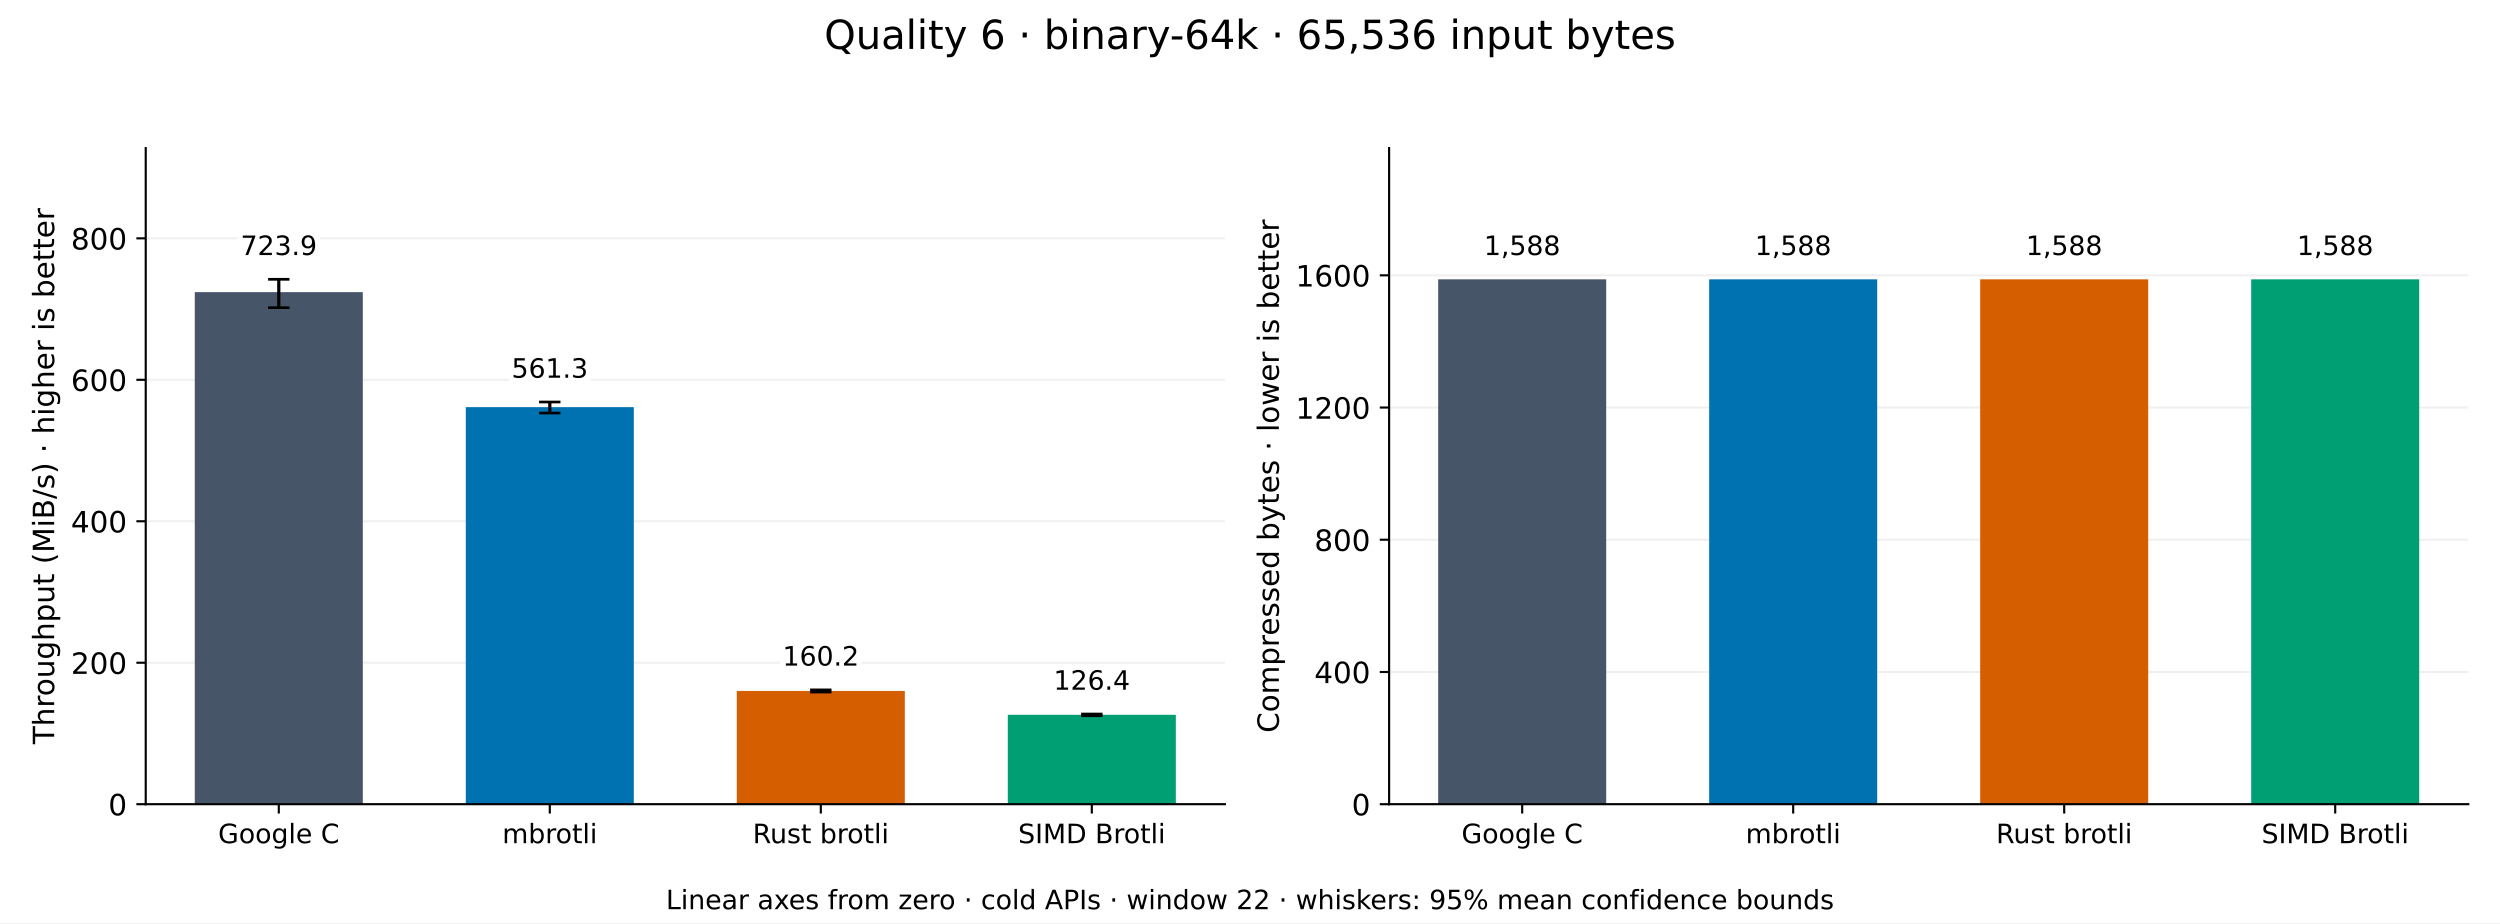
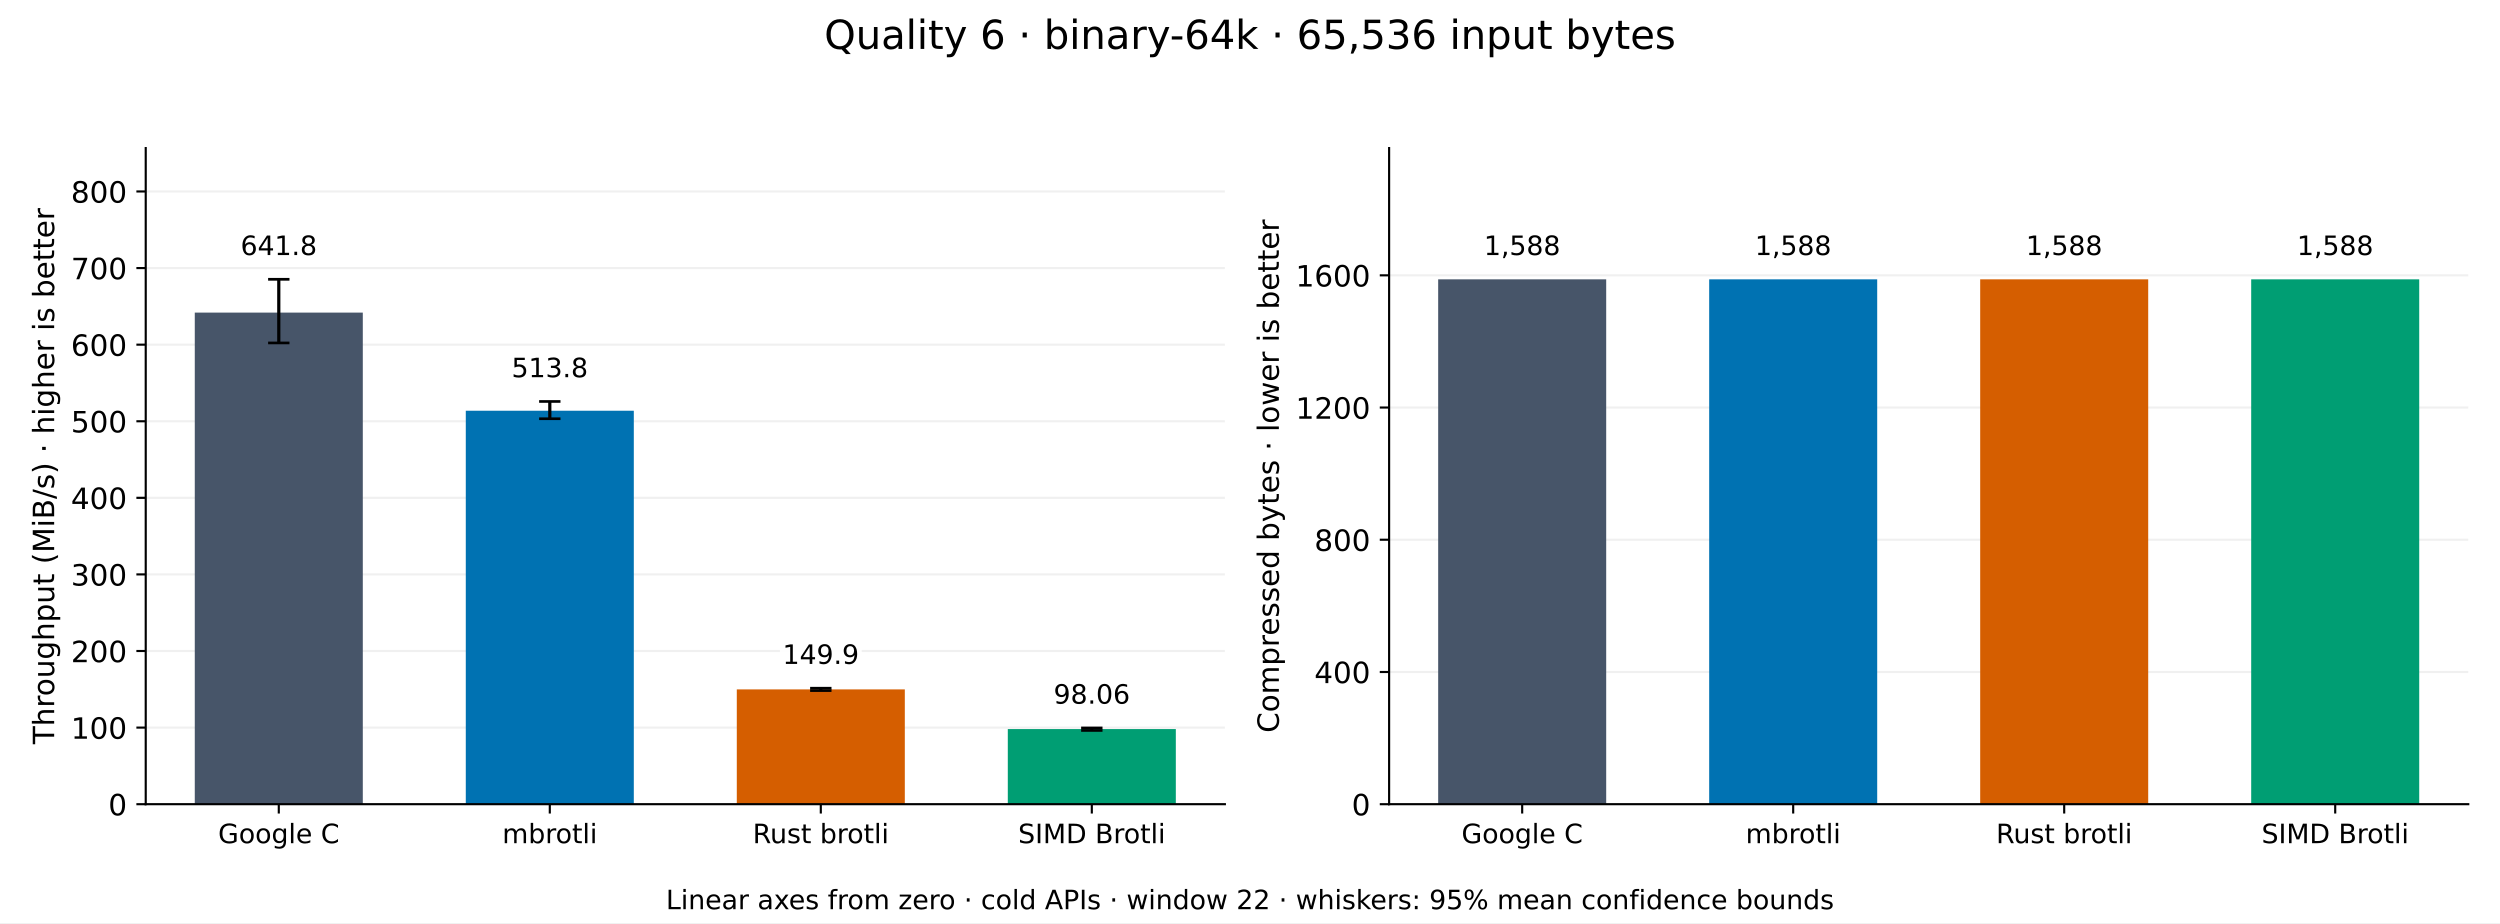
<svg xmlns="http://www.w3.org/2000/svg" xmlns:xlink="http://www.w3.org/1999/xlink" width="936pt" height="345.6pt" viewBox="0 0 936 345.6" version="1.1">
  <defs>
    <style type="text/css">*{stroke-linejoin: round; stroke-linecap: butt}</style>
  </defs>
  <g id="figure_1">
    <g id="patch_1">
      <path d="M 0 345.6 L 936 345.6 L 936 0 L 0 0 z " style="fill: #ffffff" />
    </g>
    <g id="axes_1">
      <g id="patch_2">
        <path d="M 54.56 301.088 L 458.595 301.088 L 458.595 55.44 L 54.56 55.44 z " style="fill: #ffffff" />
      </g>
      <g id="matplotlib.axis_1">
        <g id="xtick_1">
          <g id="line2d_1">
            <defs>
              <path id="m3d63aaa0ea" d="M 0 0 L 0 3.5 " style="stroke: #000000; stroke-width: 0.8" />
            </defs>
            <g>
              <use xlink:href="#m3d63aaa0ea" x="104.379" y="301.088" style="stroke: #000000; stroke-width: 0.8" />
            </g>
          </g>
          <g id="text_1">
            <text style="font-size: 10px; font-family: 'DejaVu Sans', 'Bitstream Vera Sans', 'Computer Modern Sans Serif', 'Lucida Grande', 'Verdana', 'Geneva', 'Lucid', 'Arial', 'Helvetica', 'Avant Garde', sans-serif; text-anchor: middle" x="104.379" y="315.686" transform="rotate(-0 104.3795 315.6864)">Google C</text>
          </g>
        </g>
        <g id="xtick_2">
          <g id="line2d_2">
            <g>
              <use xlink:href="#m3d63aaa0ea" x="205.845" y="301.088" style="stroke: #000000; stroke-width: 0.8" />
            </g>
          </g>
          <g id="text_2">
            <text style="font-size: 10px; font-family: 'DejaVu Sans', 'Bitstream Vera Sans', 'Computer Modern Sans Serif', 'Lucida Grande', 'Verdana', 'Geneva', 'Lucid', 'Arial', 'Helvetica', 'Avant Garde', sans-serif; text-anchor: middle" x="205.845" y="315.686" transform="rotate(-0 205.8448 315.6864)">mbrotli</text>
          </g>
        </g>
        <g id="xtick_3">
          <g id="line2d_3">
            <g>
              <use xlink:href="#m3d63aaa0ea" x="307.31" y="301.088" style="stroke: #000000; stroke-width: 0.8" />
            </g>
          </g>
          <g id="text_3">
            <text style="font-size: 10px; font-family: 'DejaVu Sans', 'Bitstream Vera Sans', 'Computer Modern Sans Serif', 'Lucida Grande', 'Verdana', 'Geneva', 'Lucid', 'Arial', 'Helvetica', 'Avant Garde', sans-serif; text-anchor: middle" x="307.31" y="315.686" transform="rotate(-0 307.3102 315.6864)">Rust brotli</text>
          </g>
        </g>
        <g id="xtick_4">
          <g id="line2d_4">
            <g>
              <use xlink:href="#m3d63aaa0ea" x="408.776" y="301.088" style="stroke: #000000; stroke-width: 0.8" />
            </g>
          </g>
          <g id="text_4">
            <text style="font-size: 10px; font-family: 'DejaVu Sans', 'Bitstream Vera Sans', 'Computer Modern Sans Serif', 'Lucida Grande', 'Verdana', 'Geneva', 'Lucid', 'Arial', 'Helvetica', 'Avant Garde', sans-serif; text-anchor: middle" x="408.776" y="315.686" transform="rotate(-0 408.7755 315.6864)">SIMD Brotli</text>
          </g>
        </g>
      </g>
      <g id="matplotlib.axis_2">
        <g id="ytick_1">
          <g id="line2d_5">
            <path d="M 54.56 301.088 L 458.595 301.088 " clip-path="url(#pda57fdfaf0)" style="fill: none; stroke: #b0b0b0; stroke-opacity: 0.18; stroke-width: 0.8; stroke-linecap: square" />
          </g>
          <g id="line2d_6">
            <defs>
              <path id="mb6c034703b" d="M 0 0 L -3.5 0 " style="stroke: #000000; stroke-width: 0.8" />
            </defs>
            <g>
              <use xlink:href="#mb6c034703b" x="54.56" y="301.088" style="stroke: #000000; stroke-width: 0.8" />
            </g>
          </g>
          <g id="text_5">
            <text style="font-size: 11px; font-family: 'DejaVu Sans', 'Bitstream Vera Sans', 'Computer Modern Sans Serif', 'Lucida Grande', 'Verdana', 'Geneva', 'Lucid', 'Arial', 'Helvetica', 'Avant Garde', sans-serif; text-anchor: end" x="47.56" y="305.267" transform="rotate(-0 47.56 305.2671)">0</text>
          </g>
        </g>
        <g id="ytick_2">
          <g id="line2d_7">
-             <path d="M 54.56 248.125 L 458.595 248.125 " clip-path="url(#pda57fdfaf0)" style="fill: none; stroke: #b0b0b0; stroke-opacity: 0.18; stroke-width: 0.8; stroke-linecap: square" />
+             <path d="M 54.56 272.414 L 458.595 272.414 " clip-path="url(#pda57fdfaf0)" style="fill: none; stroke: #b0b0b0; stroke-opacity: 0.18; stroke-width: 0.8; stroke-linecap: square" />
          </g>
          <g id="line2d_8">
            <g>
-               <use xlink:href="#mb6c034703b" x="54.56" y="248.125" style="stroke: #000000; stroke-width: 0.8" />
+               <use xlink:href="#mb6c034703b" x="54.56" y="272.414" style="stroke: #000000; stroke-width: 0.8" />
            </g>
          </g>
          <g id="text_6">
-             <text style="font-size: 11px; font-family: 'DejaVu Sans', 'Bitstream Vera Sans', 'Computer Modern Sans Serif', 'Lucida Grande', 'Verdana', 'Geneva', 'Lucid', 'Arial', 'Helvetica', 'Avant Garde', sans-serif; text-anchor: end" x="47.56" y="252.305" transform="rotate(-0 47.56 252.3046)">200</text>
+             <text style="font-size: 11px; font-family: 'DejaVu Sans', 'Bitstream Vera Sans', 'Computer Modern Sans Serif', 'Lucida Grande', 'Verdana', 'Geneva', 'Lucid', 'Arial', 'Helvetica', 'Avant Garde', sans-serif; text-anchor: end" x="47.56" y="276.593" transform="rotate(-0 47.56 276.5928)">100</text>
          </g>
        </g>
        <g id="ytick_3">
          <g id="line2d_9">
-             <path d="M 54.56 195.163 L 458.595 195.163 " clip-path="url(#pda57fdfaf0)" style="fill: none; stroke: #b0b0b0; stroke-opacity: 0.18; stroke-width: 0.8; stroke-linecap: square" />
+             <path d="M 54.56 243.739 L 458.595 243.739 " clip-path="url(#pda57fdfaf0)" style="fill: none; stroke: #b0b0b0; stroke-opacity: 0.18; stroke-width: 0.8; stroke-linecap: square" />
          </g>
          <g id="line2d_10">
            <g>
-               <use xlink:href="#mb6c034703b" x="54.56" y="195.163" style="stroke: #000000; stroke-width: 0.8" />
+               <use xlink:href="#mb6c034703b" x="54.56" y="243.739" style="stroke: #000000; stroke-width: 0.8" />
            </g>
          </g>
          <g id="text_7">
-             <text style="font-size: 11px; font-family: 'DejaVu Sans', 'Bitstream Vera Sans', 'Computer Modern Sans Serif', 'Lucida Grande', 'Verdana', 'Geneva', 'Lucid', 'Arial', 'Helvetica', 'Avant Garde', sans-serif; text-anchor: end" x="47.56" y="199.342" transform="rotate(-0 47.56 199.342)">400</text>
+             <text style="font-size: 11px; font-family: 'DejaVu Sans', 'Bitstream Vera Sans', 'Computer Modern Sans Serif', 'Lucida Grande', 'Verdana', 'Geneva', 'Lucid', 'Arial', 'Helvetica', 'Avant Garde', sans-serif; text-anchor: end" x="47.56" y="247.918" transform="rotate(-0 47.56 247.9184)">200</text>
          </g>
        </g>
        <g id="ytick_4">
          <g id="line2d_11">
-             <path d="M 54.56 142.2 L 458.595 142.2 " clip-path="url(#pda57fdfaf0)" style="fill: none; stroke: #b0b0b0; stroke-opacity: 0.18; stroke-width: 0.8; stroke-linecap: square" />
+             <path d="M 54.56 215.065 L 458.595 215.065 " clip-path="url(#pda57fdfaf0)" style="fill: none; stroke: #b0b0b0; stroke-opacity: 0.18; stroke-width: 0.8; stroke-linecap: square" />
          </g>
          <g id="line2d_12">
            <g>
-               <use xlink:href="#mb6c034703b" x="54.56" y="142.2" style="stroke: #000000; stroke-width: 0.8" />
+               <use xlink:href="#mb6c034703b" x="54.56" y="215.065" style="stroke: #000000; stroke-width: 0.8" />
            </g>
          </g>
          <g id="text_8">
-             <text style="font-size: 11px; font-family: 'DejaVu Sans', 'Bitstream Vera Sans', 'Computer Modern Sans Serif', 'Lucida Grande', 'Verdana', 'Geneva', 'Lucid', 'Arial', 'Helvetica', 'Avant Garde', sans-serif; text-anchor: end" x="47.56" y="146.379" transform="rotate(-0 47.56 146.3794)">600</text>
+             <text style="font-size: 11px; font-family: 'DejaVu Sans', 'Bitstream Vera Sans', 'Computer Modern Sans Serif', 'Lucida Grande', 'Verdana', 'Geneva', 'Lucid', 'Arial', 'Helvetica', 'Avant Garde', sans-serif; text-anchor: end" x="47.56" y="219.244" transform="rotate(-0 47.56 219.244)">300</text>
          </g>
        </g>
        <g id="ytick_5">
          <g id="line2d_13">
-             <path d="M 54.56 89.238 L 458.595 89.238 " clip-path="url(#pda57fdfaf0)" style="fill: none; stroke: #b0b0b0; stroke-opacity: 0.18; stroke-width: 0.8; stroke-linecap: square" />
+             <path d="M 54.56 186.39 L 458.595 186.39 " clip-path="url(#pda57fdfaf0)" style="fill: none; stroke: #b0b0b0; stroke-opacity: 0.18; stroke-width: 0.8; stroke-linecap: square" />
          </g>
          <g id="line2d_14">
            <g>
-               <use xlink:href="#mb6c034703b" x="54.56" y="89.238" style="stroke: #000000; stroke-width: 0.8" />
+               <use xlink:href="#mb6c034703b" x="54.56" y="186.39" style="stroke: #000000; stroke-width: 0.8" />
            </g>
          </g>
          <g id="text_9">
-             <text style="font-size: 11px; font-family: 'DejaVu Sans', 'Bitstream Vera Sans', 'Computer Modern Sans Serif', 'Lucida Grande', 'Verdana', 'Geneva', 'Lucid', 'Arial', 'Helvetica', 'Avant Garde', sans-serif; text-anchor: end" x="47.56" y="93.417" transform="rotate(-0 47.56 93.41684)">800</text>
-           </g>
-         </g>
-         <g id="text_10">
+             <text style="font-size: 11px; font-family: 'DejaVu Sans', 'Bitstream Vera Sans', 'Computer Modern Sans Serif', 'Lucida Grande', 'Verdana', 'Geneva', 'Lucid', 'Arial', 'Helvetica', 'Avant Garde', sans-serif; text-anchor: end" x="47.56" y="190.57" transform="rotate(-0 47.56 190.5696)">400</text>
+           </g>
+         </g>
+         <g id="ytick_6">
+           <g id="line2d_15">
+             <path d="M 54.56 157.716 L 458.595 157.716 " clip-path="url(#pda57fdfaf0)" style="fill: none; stroke: #b0b0b0; stroke-opacity: 0.18; stroke-width: 0.8; stroke-linecap: square" />
+           </g>
+           <g id="line2d_16">
+             <g>
+               <use xlink:href="#mb6c034703b" x="54.56" y="157.716" style="stroke: #000000; stroke-width: 0.8" />
+             </g>
+           </g>
+           <g id="text_10">
+             <text style="font-size: 11px; font-family: 'DejaVu Sans', 'Bitstream Vera Sans', 'Computer Modern Sans Serif', 'Lucida Grande', 'Verdana', 'Geneva', 'Lucid', 'Arial', 'Helvetica', 'Avant Garde', sans-serif; text-anchor: end" x="47.56" y="161.895" transform="rotate(-0 47.56 161.8952)">500</text>
+           </g>
+         </g>
+         <g id="ytick_7">
+           <g id="line2d_17">
+             <path d="M 54.56 129.042 L 458.595 129.042 " clip-path="url(#pda57fdfaf0)" style="fill: none; stroke: #b0b0b0; stroke-opacity: 0.18; stroke-width: 0.8; stroke-linecap: square" />
+           </g>
+           <g id="line2d_18">
+             <g>
+               <use xlink:href="#mb6c034703b" x="54.56" y="129.042" style="stroke: #000000; stroke-width: 0.8" />
+             </g>
+           </g>
+           <g id="text_11">
+             <text style="font-size: 11px; font-family: 'DejaVu Sans', 'Bitstream Vera Sans', 'Computer Modern Sans Serif', 'Lucida Grande', 'Verdana', 'Geneva', 'Lucid', 'Arial', 'Helvetica', 'Avant Garde', sans-serif; text-anchor: end" x="47.56" y="133.221" transform="rotate(-0 47.56 133.2209)">600</text>
+           </g>
+         </g>
+         <g id="ytick_8">
+           <g id="line2d_19">
+             <path d="M 54.56 100.367 L 458.595 100.367 " clip-path="url(#pda57fdfaf0)" style="fill: none; stroke: #b0b0b0; stroke-opacity: 0.18; stroke-width: 0.8; stroke-linecap: square" />
+           </g>
+           <g id="line2d_20">
+             <g>
+               <use xlink:href="#mb6c034703b" x="54.56" y="100.367" style="stroke: #000000; stroke-width: 0.8" />
+             </g>
+           </g>
+           <g id="text_12">
+             <text style="font-size: 11px; font-family: 'DejaVu Sans', 'Bitstream Vera Sans', 'Computer Modern Sans Serif', 'Lucida Grande', 'Verdana', 'Geneva', 'Lucid', 'Arial', 'Helvetica', 'Avant Garde', sans-serif; text-anchor: end" x="47.56" y="104.546" transform="rotate(-0 47.56 104.5465)">700</text>
+           </g>
+         </g>
+         <g id="ytick_9">
+           <g id="line2d_21">
+             <path d="M 54.56 71.693 L 458.595 71.693 " clip-path="url(#pda57fdfaf0)" style="fill: none; stroke: #b0b0b0; stroke-opacity: 0.18; stroke-width: 0.8; stroke-linecap: square" />
+           </g>
+           <g id="line2d_22">
+             <g>
+               <use xlink:href="#mb6c034703b" x="54.56" y="71.693" style="stroke: #000000; stroke-width: 0.8" />
+             </g>
+           </g>
+           <g id="text_13">
+             <text style="font-size: 11px; font-family: 'DejaVu Sans', 'Bitstream Vera Sans', 'Computer Modern Sans Serif', 'Lucida Grande', 'Verdana', 'Geneva', 'Lucid', 'Arial', 'Helvetica', 'Avant Garde', sans-serif; text-anchor: end" x="47.56" y="75.872" transform="rotate(-0 47.56 75.87211)">800</text>
+           </g>
+         </g>
+         <g id="text_14">
          <text style="font-size: 11px; font-family: 'DejaVu Sans', 'Bitstream Vera Sans', 'Computer Modern Sans Serif', 'Lucida Grande', 'Verdana', 'Geneva', 'Lucid', 'Arial', 'Helvetica', 'Avant Garde', sans-serif; text-anchor: middle" x="20.276" y="178.264" transform="rotate(-90 20.27609 178.264)">Throughput (MiB/s) · higher is better</text>
        </g>
      </g>
      <g id="patch_3">
-         <path d="M 72.925 301.088 L 135.834 301.088 L 135.834 109.385 L 72.925 109.385 z " clip-path="url(#pda57fdfaf0)" style="fill: #475569" />
+         <path d="M 72.925 301.088 L 135.834 301.088 L 135.834 117.043 L 72.925 117.043 z " clip-path="url(#pda57fdfaf0)" style="fill: #475569" />
      </g>
      <g id="patch_4">
-         <path d="M 174.391 301.088 L 237.299 301.088 L 237.299 152.441 L 174.391 152.441 z " clip-path="url(#pda57fdfaf0)" style="fill: #0072b2" />
+         <path d="M 174.391 301.088 L 237.299 301.088 L 237.299 153.773 L 174.391 153.773 z " clip-path="url(#pda57fdfaf0)" style="fill: #0072b2" />
      </g>
      <g id="patch_5">
-         <path d="M 275.856 301.088 L 338.764 301.088 L 338.764 258.677 L 275.856 258.677 z " clip-path="url(#pda57fdfaf0)" style="fill: #d55e00" />
+         <path d="M 275.856 301.088 L 338.764 301.088 L 338.764 258.105 L 275.856 258.105 z " clip-path="url(#pda57fdfaf0)" style="fill: #d55e00" />
      </g>
      <g id="patch_6">
-         <path d="M 377.321 301.088 L 440.23 301.088 L 440.23 267.612 L 377.321 267.612 z " clip-path="url(#pda57fdfaf0)" style="fill: #009e73" />
+         <path d="M 377.321 301.088 L 440.23 301.088 L 440.23 272.971 L 377.321 272.971 z " clip-path="url(#pda57fdfaf0)" style="fill: #009e73" />
      </g>
      <g id="LineCollection_1">
-         <path d="M 104.379 115.187 L 104.379 104.57 " clip-path="url(#pda57fdfaf0)" style="fill: none; stroke: #000000; stroke-width: 1.2" />
-         <path d="M 205.845 154.656 L 205.845 150.498 " clip-path="url(#pda57fdfaf0)" style="fill: none; stroke: #000000; stroke-width: 1.2" />
-         <path d="M 307.31 259.113 L 307.31 258.277 " clip-path="url(#pda57fdfaf0)" style="fill: none; stroke: #000000; stroke-width: 1.2" />
-         <path d="M 408.776 267.98 L 408.776 267.316 " clip-path="url(#pda57fdfaf0)" style="fill: none; stroke: #000000; stroke-width: 1.2" />
-       </g>
-       <g id="line2d_15">
+         <path d="M 104.379 128.399 L 104.379 104.57 " clip-path="url(#pda57fdfaf0)" style="fill: none; stroke: #000000; stroke-width: 1.2" />
+         <path d="M 205.845 156.785 L 205.845 150.313 " clip-path="url(#pda57fdfaf0)" style="fill: none; stroke: #000000; stroke-width: 1.2" />
+         <path d="M 307.31 258.564 L 307.31 257.653 " clip-path="url(#pda57fdfaf0)" style="fill: none; stroke: #000000; stroke-width: 1.2" />
+         <path d="M 408.776 273.49 L 408.776 272.542 " clip-path="url(#pda57fdfaf0)" style="fill: none; stroke: #000000; stroke-width: 1.2" />
+       </g>
+       <g id="line2d_23">
        <defs>
          <path id="ma4d3aa00d3" d="M 4 0 L -4 -0 " style="stroke: #000000" />
        </defs>
        <g clip-path="url(#pda57fdfaf0)">
-           <use xlink:href="#ma4d3aa00d3" x="104.379" y="115.187" style="fill: #1f77b4; stroke: #000000" />
-           <use xlink:href="#ma4d3aa00d3" x="205.845" y="154.656" style="fill: #1f77b4; stroke: #000000" />
-           <use xlink:href="#ma4d3aa00d3" x="307.31" y="259.113" style="fill: #1f77b4; stroke: #000000" />
-           <use xlink:href="#ma4d3aa00d3" x="408.776" y="267.98" style="fill: #1f77b4; stroke: #000000" />
-         </g>
-       </g>
-       <g id="line2d_16">
+           <use xlink:href="#ma4d3aa00d3" x="104.379" y="128.399" style="fill: #1f77b4; stroke: #000000" />
+           <use xlink:href="#ma4d3aa00d3" x="205.845" y="156.785" style="fill: #1f77b4; stroke: #000000" />
+           <use xlink:href="#ma4d3aa00d3" x="307.31" y="258.564" style="fill: #1f77b4; stroke: #000000" />
+           <use xlink:href="#ma4d3aa00d3" x="408.776" y="273.49" style="fill: #1f77b4; stroke: #000000" />
+         </g>
+       </g>
+       <g id="line2d_24">
        <g clip-path="url(#pda57fdfaf0)">
          <use xlink:href="#ma4d3aa00d3" x="104.379" y="104.57" style="fill: #1f77b4; stroke: #000000" />
-           <use xlink:href="#ma4d3aa00d3" x="205.845" y="150.498" style="fill: #1f77b4; stroke: #000000" />
-           <use xlink:href="#ma4d3aa00d3" x="307.31" y="258.277" style="fill: #1f77b4; stroke: #000000" />
-           <use xlink:href="#ma4d3aa00d3" x="408.776" y="267.316" style="fill: #1f77b4; stroke: #000000" />
+           <use xlink:href="#ma4d3aa00d3" x="205.845" y="150.313" style="fill: #1f77b4; stroke: #000000" />
+           <use xlink:href="#ma4d3aa00d3" x="307.31" y="257.653" style="fill: #1f77b4; stroke: #000000" />
+           <use xlink:href="#ma4d3aa00d3" x="408.776" y="272.542" style="fill: #1f77b4; stroke: #000000" />
        </g>
      </g>
      <g id="patch_7">
        <path d="M 54.56 301.088 L 54.56 55.44 " style="fill: none; stroke: #000000; stroke-width: 0.8; stroke-linejoin: miter; stroke-linecap: square" />
      </g>
      <g id="patch_8">
        <path d="M 54.56 301.088 L 458.595 301.088 " style="fill: none; stroke: #000000; stroke-width: 0.8; stroke-linejoin: miter; stroke-linecap: square" />
      </g>
-       <g id="text_11">
+       <g id="text_15">
        <g id="patch_9">
          <path d="M 89.065 98.57 L 119.694 98.57 L 119.694 86.891 L 89.065 86.891 z " style="fill: #ffffff; opacity: 0.9" />
        </g>
-         <text style="font-size: 10px; font-family: 'DejaVu Sans', 'Bitstream Vera Sans', 'Computer Modern Sans Serif', 'Lucida Grande', 'Verdana', 'Geneva', 'Lucid', 'Arial', 'Helvetica', 'Avant Garde', sans-serif; text-anchor: middle" x="104.379" y="95.49" transform="rotate(-0 104.3795 95.48991)">723.9</text>
-       </g>
-       <g id="text_12">
+         <text style="font-size: 10px; font-family: 'DejaVu Sans', 'Bitstream Vera Sans', 'Computer Modern Sans Serif', 'Lucida Grande', 'Verdana', 'Geneva', 'Lucid', 'Arial', 'Helvetica', 'Avant Garde', sans-serif; text-anchor: middle" x="104.379" y="95.49" transform="rotate(-0 104.3795 95.48991)">641.8</text>
+       </g>
+       <g id="text_16">
        <g id="patch_10">
-           <path d="M 190.531 144.498 L 221.159 144.498 L 221.159 132.82 L 190.531 132.82 z " style="fill: #ffffff; opacity: 0.9" />
-         </g>
-         <text style="font-size: 10px; font-family: 'DejaVu Sans', 'Bitstream Vera Sans', 'Computer Modern Sans Serif', 'Lucida Grande', 'Verdana', 'Geneva', 'Lucid', 'Arial', 'Helvetica', 'Avant Garde', sans-serif; text-anchor: middle" x="205.845" y="141.418" transform="rotate(-0 205.8448 141.418)">561.3</text>
-       </g>
-       <g id="text_13">
+           <path d="M 190.531 144.313 L 221.159 144.313 L 221.159 132.635 L 190.531 132.635 z " style="fill: #ffffff; opacity: 0.9" />
+         </g>
+         <text style="font-size: 10px; font-family: 'DejaVu Sans', 'Bitstream Vera Sans', 'Computer Modern Sans Serif', 'Lucida Grande', 'Verdana', 'Geneva', 'Lucid', 'Arial', 'Helvetica', 'Avant Garde', sans-serif; text-anchor: middle" x="205.845" y="141.234" transform="rotate(-0 205.8448 141.2336)">513.8</text>
+       </g>
+       <g id="text_17">
        <g id="patch_11">
-           <path d="M 291.996 252.277 L 322.624 252.277 L 322.624 240.598 L 291.996 240.598 z " style="fill: #ffffff; opacity: 0.9" />
-         </g>
-         <text style="font-size: 10px; font-family: 'DejaVu Sans', 'Bitstream Vera Sans', 'Computer Modern Sans Serif', 'Lucida Grande', 'Verdana', 'Geneva', 'Lucid', 'Arial', 'Helvetica', 'Avant Garde', sans-serif; text-anchor: middle" x="307.31" y="249.197" transform="rotate(-0 307.3102 249.1969)">160.2</text>
-       </g>
-       <g id="text_14">
+           <path d="M 291.996 251.653 L 322.624 251.653 L 322.624 239.975 L 291.996 239.975 z " style="fill: #ffffff; opacity: 0.9" />
+         </g>
+         <text style="font-size: 10px; font-family: 'DejaVu Sans', 'Bitstream Vera Sans', 'Computer Modern Sans Serif', 'Lucida Grande', 'Verdana', 'Geneva', 'Lucid', 'Arial', 'Helvetica', 'Avant Garde', sans-serif; text-anchor: middle" x="307.31" y="248.573" transform="rotate(-0 307.3102 248.5734)">149.9</text>
+       </g>
+       <g id="text_18">
        <g id="patch_12">
-           <path d="M 393.461 261.316 L 424.09 261.316 L 424.09 249.638 L 393.461 249.638 z " style="fill: #ffffff; opacity: 0.9" />
-         </g>
-         <text style="font-size: 10px; font-family: 'DejaVu Sans', 'Bitstream Vera Sans', 'Computer Modern Sans Serif', 'Lucida Grande', 'Verdana', 'Geneva', 'Lucid', 'Arial', 'Helvetica', 'Avant Garde', sans-serif; text-anchor: middle" x="408.776" y="258.237" transform="rotate(-0 408.7755 258.2366)">126.4</text>
+           <path d="M 393.461 266.542 L 424.09 266.542 L 424.09 254.864 L 393.461 254.864 z " style="fill: #ffffff; opacity: 0.9" />
+         </g>
+         <text style="font-size: 10px; font-family: 'DejaVu Sans', 'Bitstream Vera Sans', 'Computer Modern Sans Serif', 'Lucida Grande', 'Verdana', 'Geneva', 'Lucid', 'Arial', 'Helvetica', 'Avant Garde', sans-serif; text-anchor: middle" x="408.776" y="263.462" transform="rotate(-0 408.7755 263.4624)">98.06</text>
      </g>
    </g>
    <g id="axes_2">
      <g id="patch_13">
        <path d="M 520.085 301.088 L 924.12 301.088 L 924.12 55.44 L 520.085 55.44 z " style="fill: #ffffff" />
      </g>
      <g id="matplotlib.axis_3">
        <g id="xtick_5">
-           <g id="line2d_17">
+           <g id="line2d_25">
            <g>
              <use xlink:href="#m3d63aaa0ea" x="569.904" y="301.088" style="stroke: #000000; stroke-width: 0.8" />
            </g>
          </g>
-           <g id="text_15">
+           <g id="text_19">
            <text style="font-size: 10px; font-family: 'DejaVu Sans', 'Bitstream Vera Sans', 'Computer Modern Sans Serif', 'Lucida Grande', 'Verdana', 'Geneva', 'Lucid', 'Arial', 'Helvetica', 'Avant Garde', sans-serif; text-anchor: middle" x="569.904" y="315.686" transform="rotate(-0 569.9045 315.6864)">Google C</text>
          </g>
        </g>
        <g id="xtick_6">
-           <g id="line2d_18">
+           <g id="line2d_26">
            <g>
              <use xlink:href="#m3d63aaa0ea" x="671.37" y="301.088" style="stroke: #000000; stroke-width: 0.8" />
            </g>
          </g>
-           <g id="text_16">
+           <g id="text_20">
            <text style="font-size: 10px; font-family: 'DejaVu Sans', 'Bitstream Vera Sans', 'Computer Modern Sans Serif', 'Lucida Grande', 'Verdana', 'Geneva', 'Lucid', 'Arial', 'Helvetica', 'Avant Garde', sans-serif; text-anchor: middle" x="671.37" y="315.686" transform="rotate(-0 671.3698 315.6864)">mbrotli</text>
          </g>
        </g>
        <g id="xtick_7">
-           <g id="line2d_19">
+           <g id="line2d_27">
            <g>
              <use xlink:href="#m3d63aaa0ea" x="772.835" y="301.088" style="stroke: #000000; stroke-width: 0.8" />
            </g>
          </g>
-           <g id="text_17">
+           <g id="text_21">
            <text style="font-size: 10px; font-family: 'DejaVu Sans', 'Bitstream Vera Sans', 'Computer Modern Sans Serif', 'Lucida Grande', 'Verdana', 'Geneva', 'Lucid', 'Arial', 'Helvetica', 'Avant Garde', sans-serif; text-anchor: middle" x="772.835" y="315.686" transform="rotate(-0 772.8352 315.6864)">Rust brotli</text>
          </g>
        </g>
        <g id="xtick_8">
-           <g id="line2d_20">
+           <g id="line2d_28">
            <g>
              <use xlink:href="#m3d63aaa0ea" x="874.301" y="301.088" style="stroke: #000000; stroke-width: 0.8" />
            </g>
          </g>
-           <g id="text_18">
+           <g id="text_22">
            <text style="font-size: 10px; font-family: 'DejaVu Sans', 'Bitstream Vera Sans', 'Computer Modern Sans Serif', 'Lucida Grande', 'Verdana', 'Geneva', 'Lucid', 'Arial', 'Helvetica', 'Avant Garde', sans-serif; text-anchor: middle" x="874.301" y="315.686" transform="rotate(-0 874.3005 315.6864)">SIMD Brotli</text>
          </g>
        </g>
      </g>
      <g id="matplotlib.axis_4">
-         <g id="ytick_6">
-           <g id="line2d_21">
-             <path d="M 520.085 301.088 L 924.12 301.088 " clip-path="url(#pa195136cb4)" style="fill: none; stroke: #b0b0b0; stroke-opacity: 0.18; stroke-width: 0.8; stroke-linecap: square" />
-           </g>
-           <g id="line2d_22">
-             <g>
-               <use xlink:href="#mb6c034703b" x="520.085" y="301.088" style="stroke: #000000; stroke-width: 0.8" />
-             </g>
-           </g>
-           <g id="text_19">
-             <text style="font-size: 11px; font-family: 'DejaVu Sans', 'Bitstream Vera Sans', 'Computer Modern Sans Serif', 'Lucida Grande', 'Verdana', 'Geneva', 'Lucid', 'Arial', 'Helvetica', 'Avant Garde', sans-serif; text-anchor: end" x="513.085" y="305.267" transform="rotate(-0 513.085 305.2671)">0</text>
-           </g>
-         </g>
-         <g id="ytick_7">
-           <g id="line2d_23">
-             <path d="M 520.085 251.587 L 924.12 251.587 " clip-path="url(#pa195136cb4)" style="fill: none; stroke: #b0b0b0; stroke-opacity: 0.18; stroke-width: 0.8; stroke-linecap: square" />
-           </g>
-           <g id="line2d_24">
-             <g>
-               <use xlink:href="#mb6c034703b" x="520.085" y="251.587" style="stroke: #000000; stroke-width: 0.8" />
-             </g>
-           </g>
-           <g id="text_20">
-             <text style="font-size: 11px; font-family: 'DejaVu Sans', 'Bitstream Vera Sans', 'Computer Modern Sans Serif', 'Lucida Grande', 'Verdana', 'Geneva', 'Lucid', 'Arial', 'Helvetica', 'Avant Garde', sans-serif; text-anchor: end" x="513.085" y="255.766" transform="rotate(-0 513.085 255.7663)">400</text>
-           </g>
-         </g>
-         <g id="ytick_8">
-           <g id="line2d_25">
-             <path d="M 520.085 202.086 L 924.12 202.086 " clip-path="url(#pa195136cb4)" style="fill: none; stroke: #b0b0b0; stroke-opacity: 0.18; stroke-width: 0.8; stroke-linecap: square" />
-           </g>
-           <g id="line2d_26">
-             <g>
-               <use xlink:href="#mb6c034703b" x="520.085" y="202.086" style="stroke: #000000; stroke-width: 0.8" />
-             </g>
-           </g>
-           <g id="text_21">
-             <text style="font-size: 11px; font-family: 'DejaVu Sans', 'Bitstream Vera Sans', 'Computer Modern Sans Serif', 'Lucida Grande', 'Verdana', 'Geneva', 'Lucid', 'Arial', 'Helvetica', 'Avant Garde', sans-serif; text-anchor: end" x="513.085" y="206.265" transform="rotate(-0 513.085 206.2654)">800</text>
-           </g>
-         </g>
-         <g id="ytick_9">
-           <g id="line2d_27">
-             <path d="M 520.085 152.585 L 924.12 152.585 " clip-path="url(#pa195136cb4)" style="fill: none; stroke: #b0b0b0; stroke-opacity: 0.18; stroke-width: 0.8; stroke-linecap: square" />
-           </g>
-           <g id="line2d_28">
-             <g>
-               <use xlink:href="#mb6c034703b" x="520.085" y="152.585" style="stroke: #000000; stroke-width: 0.8" />
-             </g>
-           </g>
-           <g id="text_22">
-             <text style="font-size: 11px; font-family: 'DejaVu Sans', 'Bitstream Vera Sans', 'Computer Modern Sans Serif', 'Lucida Grande', 'Verdana', 'Geneva', 'Lucid', 'Arial', 'Helvetica', 'Avant Garde', sans-serif; text-anchor: end" x="513.085" y="156.765" transform="rotate(-0 513.085 156.7646)">1200</text>
-           </g>
-         </g>
        <g id="ytick_10">
          <g id="line2d_29">
+             <path d="M 520.085 301.088 L 924.12 301.088 " clip-path="url(#pa195136cb4)" style="fill: none; stroke: #b0b0b0; stroke-opacity: 0.18; stroke-width: 0.8; stroke-linecap: square" />
+           </g>
+           <g id="line2d_30">
+             <g>
+               <use xlink:href="#mb6c034703b" x="520.085" y="301.088" style="stroke: #000000; stroke-width: 0.8" />
+             </g>
+           </g>
+           <g id="text_23">
+             <text style="font-size: 11px; font-family: 'DejaVu Sans', 'Bitstream Vera Sans', 'Computer Modern Sans Serif', 'Lucida Grande', 'Verdana', 'Geneva', 'Lucid', 'Arial', 'Helvetica', 'Avant Garde', sans-serif; text-anchor: end" x="513.085" y="305.267" transform="rotate(-0 513.085 305.2671)">0</text>
+           </g>
+         </g>
+         <g id="ytick_11">
+           <g id="line2d_31">
+             <path d="M 520.085 251.587 L 924.12 251.587 " clip-path="url(#pa195136cb4)" style="fill: none; stroke: #b0b0b0; stroke-opacity: 0.18; stroke-width: 0.8; stroke-linecap: square" />
+           </g>
+           <g id="line2d_32">
+             <g>
+               <use xlink:href="#mb6c034703b" x="520.085" y="251.587" style="stroke: #000000; stroke-width: 0.8" />
+             </g>
+           </g>
+           <g id="text_24">
+             <text style="font-size: 11px; font-family: 'DejaVu Sans', 'Bitstream Vera Sans', 'Computer Modern Sans Serif', 'Lucida Grande', 'Verdana', 'Geneva', 'Lucid', 'Arial', 'Helvetica', 'Avant Garde', sans-serif; text-anchor: end" x="513.085" y="255.766" transform="rotate(-0 513.085 255.7663)">400</text>
+           </g>
+         </g>
+         <g id="ytick_12">
+           <g id="line2d_33">
+             <path d="M 520.085 202.086 L 924.12 202.086 " clip-path="url(#pa195136cb4)" style="fill: none; stroke: #b0b0b0; stroke-opacity: 0.18; stroke-width: 0.8; stroke-linecap: square" />
+           </g>
+           <g id="line2d_34">
+             <g>
+               <use xlink:href="#mb6c034703b" x="520.085" y="202.086" style="stroke: #000000; stroke-width: 0.8" />
+             </g>
+           </g>
+           <g id="text_25">
+             <text style="font-size: 11px; font-family: 'DejaVu Sans', 'Bitstream Vera Sans', 'Computer Modern Sans Serif', 'Lucida Grande', 'Verdana', 'Geneva', 'Lucid', 'Arial', 'Helvetica', 'Avant Garde', sans-serif; text-anchor: end" x="513.085" y="206.265" transform="rotate(-0 513.085 206.2654)">800</text>
+           </g>
+         </g>
+         <g id="ytick_13">
+           <g id="line2d_35">
+             <path d="M 520.085 152.585 L 924.12 152.585 " clip-path="url(#pa195136cb4)" style="fill: none; stroke: #b0b0b0; stroke-opacity: 0.18; stroke-width: 0.8; stroke-linecap: square" />
+           </g>
+           <g id="line2d_36">
+             <g>
+               <use xlink:href="#mb6c034703b" x="520.085" y="152.585" style="stroke: #000000; stroke-width: 0.8" />
+             </g>
+           </g>
+           <g id="text_26">
+             <text style="font-size: 11px; font-family: 'DejaVu Sans', 'Bitstream Vera Sans', 'Computer Modern Sans Serif', 'Lucida Grande', 'Verdana', 'Geneva', 'Lucid', 'Arial', 'Helvetica', 'Avant Garde', sans-serif; text-anchor: end" x="513.085" y="156.765" transform="rotate(-0 513.085 156.7646)">1200</text>
+           </g>
+         </g>
+         <g id="ytick_14">
+           <g id="line2d_37">
            <path d="M 520.085 103.085 L 924.12 103.085 " clip-path="url(#pa195136cb4)" style="fill: none; stroke: #b0b0b0; stroke-opacity: 0.18; stroke-width: 0.8; stroke-linecap: square" />
          </g>
-           <g id="line2d_30">
+           <g id="line2d_38">
            <g>
              <use xlink:href="#mb6c034703b" x="520.085" y="103.085" style="stroke: #000000; stroke-width: 0.8" />
            </g>
          </g>
-           <g id="text_23">
+           <g id="text_27">
            <text style="font-size: 11px; font-family: 'DejaVu Sans', 'Bitstream Vera Sans', 'Computer Modern Sans Serif', 'Lucida Grande', 'Verdana', 'Geneva', 'Lucid', 'Arial', 'Helvetica', 'Avant Garde', sans-serif; text-anchor: end" x="513.085" y="107.264" transform="rotate(-0 513.085 107.2637)">1600</text>
          </g>
        </g>
-         <g id="text_24">
+         <g id="text_28">
          <text style="font-size: 11px; font-family: 'DejaVu Sans', 'Bitstream Vera Sans', 'Computer Modern Sans Serif', 'Lucida Grande', 'Verdana', 'Geneva', 'Lucid', 'Arial', 'Helvetica', 'Avant Garde', sans-serif; text-anchor: middle" x="478.802" y="178.264" transform="rotate(-90 478.8023 178.264)">Compressed bytes · lower is better</text>
        </g>
      </g>
      <g id="patch_14">
        <path d="M 538.45 301.088 L 601.359 301.088 L 601.359 104.57 L 538.45 104.57 z " clip-path="url(#pa195136cb4)" style="fill: #475569" />
      </g>
      <g id="patch_15">
        <path d="M 639.916 301.088 L 702.824 301.088 L 702.824 104.57 L 639.916 104.57 z " clip-path="url(#pa195136cb4)" style="fill: #0072b2" />
      </g>
      <g id="patch_16">
        <path d="M 741.381 301.088 L 804.289 301.088 L 804.289 104.57 L 741.381 104.57 z " clip-path="url(#pa195136cb4)" style="fill: #d55e00" />
      </g>
      <g id="patch_17">
        <path d="M 842.846 301.088 L 905.755 301.088 L 905.755 104.57 L 842.846 104.57 z " clip-path="url(#pa195136cb4)" style="fill: #009e73" />
      </g>
      <g id="patch_18">
        <path d="M 520.085 301.088 L 520.085 55.44 " style="fill: none; stroke: #000000; stroke-width: 0.8; stroke-linejoin: miter; stroke-linecap: square" />
      </g>
      <g id="patch_19">
        <path d="M 520.085 301.088 L 924.12 301.088 " style="fill: none; stroke: #000000; stroke-width: 0.8; stroke-linejoin: miter; stroke-linecap: square" />
      </g>
-       <g id="text_25">
+       <g id="text_29">
        <g id="patch_20">
          <path d="M 554.59 98.57 L 585.219 98.57 L 585.219 86.891 L 554.59 86.891 z " style="fill: #ffffff; opacity: 0.9" />
        </g>
        <text style="font-size: 10px; font-family: 'DejaVu Sans', 'Bitstream Vera Sans', 'Computer Modern Sans Serif', 'Lucida Grande', 'Verdana', 'Geneva', 'Lucid', 'Arial', 'Helvetica', 'Avant Garde', sans-serif; text-anchor: middle" x="569.904" y="95.49" transform="rotate(-0 569.9045 95.48991)">1,588</text>
      </g>
-       <g id="text_26">
+       <g id="text_30">
        <g id="patch_21">
          <path d="M 656.056 98.57 L 686.684 98.57 L 686.684 86.891 L 656.056 86.891 z " style="fill: #ffffff; opacity: 0.9" />
        </g>
        <text style="font-size: 10px; font-family: 'DejaVu Sans', 'Bitstream Vera Sans', 'Computer Modern Sans Serif', 'Lucida Grande', 'Verdana', 'Geneva', 'Lucid', 'Arial', 'Helvetica', 'Avant Garde', sans-serif; text-anchor: middle" x="671.37" y="95.49" transform="rotate(-0 671.3698 95.48991)">1,588</text>
      </g>
-       <g id="text_27">
+       <g id="text_31">
        <g id="patch_22">
          <path d="M 757.521 98.57 L 788.149 98.57 L 788.149 86.891 L 757.521 86.891 z " style="fill: #ffffff; opacity: 0.9" />
        </g>
        <text style="font-size: 10px; font-family: 'DejaVu Sans', 'Bitstream Vera Sans', 'Computer Modern Sans Serif', 'Lucida Grande', 'Verdana', 'Geneva', 'Lucid', 'Arial', 'Helvetica', 'Avant Garde', sans-serif; text-anchor: middle" x="772.835" y="95.49" transform="rotate(-0 772.8352 95.48991)">1,588</text>
      </g>
-       <g id="text_28">
+       <g id="text_32">
        <g id="patch_23">
          <path d="M 858.986 98.57 L 889.615 98.57 L 889.615 86.891 L 858.986 86.891 z " style="fill: #ffffff; opacity: 0.9" />
        </g>
        <text style="font-size: 10px; font-family: 'DejaVu Sans', 'Bitstream Vera Sans', 'Computer Modern Sans Serif', 'Lucida Grande', 'Verdana', 'Geneva', 'Lucid', 'Arial', 'Helvetica', 'Avant Garde', sans-serif; text-anchor: middle" x="874.301" y="95.49" transform="rotate(-0 874.3005 95.48991)">1,588</text>
      </g>
    </g>
-     <g id="text_29">
+     <g id="text_33">
      <text style="font-size: 15px; font-family: 'DejaVu Sans', 'Bitstream Vera Sans', 'Computer Modern Sans Serif', 'Lucida Grande', 'Verdana', 'Geneva', 'Lucid', 'Arial', 'Helvetica', 'Avant Garde', sans-serif; text-anchor: middle" x="468" y="18.31" transform="rotate(-0 468 18.30966)">Quality 6 · binary-64k · 65,536 input bytes</text>
    </g>
-     <g id="text_30">
+     <g id="text_34">
      <text style="font-size: 10px; font-family: 'DejaVu Sans', 'Bitstream Vera Sans', 'Computer Modern Sans Serif', 'Lucida Grande', 'Verdana', 'Geneva', 'Lucid', 'Arial', 'Helvetica', 'Avant Garde', sans-serif; text-anchor: middle" x="468" y="340.416" transform="rotate(-0 468 340.416)">Linear axes from zero · cold APIs · window 22 · whiskers: 95% mean confidence bounds</text>
    </g>
  </g>
  <defs>
    <clipPath id="pda57fdfaf0">
      <rect x="54.56" y="55.44" width="404.035" height="245.648" />
    </clipPath>
    <clipPath id="pa195136cb4">
      <rect x="520.085" y="55.44" width="404.035" height="245.648" />
    </clipPath>
  </defs>
</svg>
